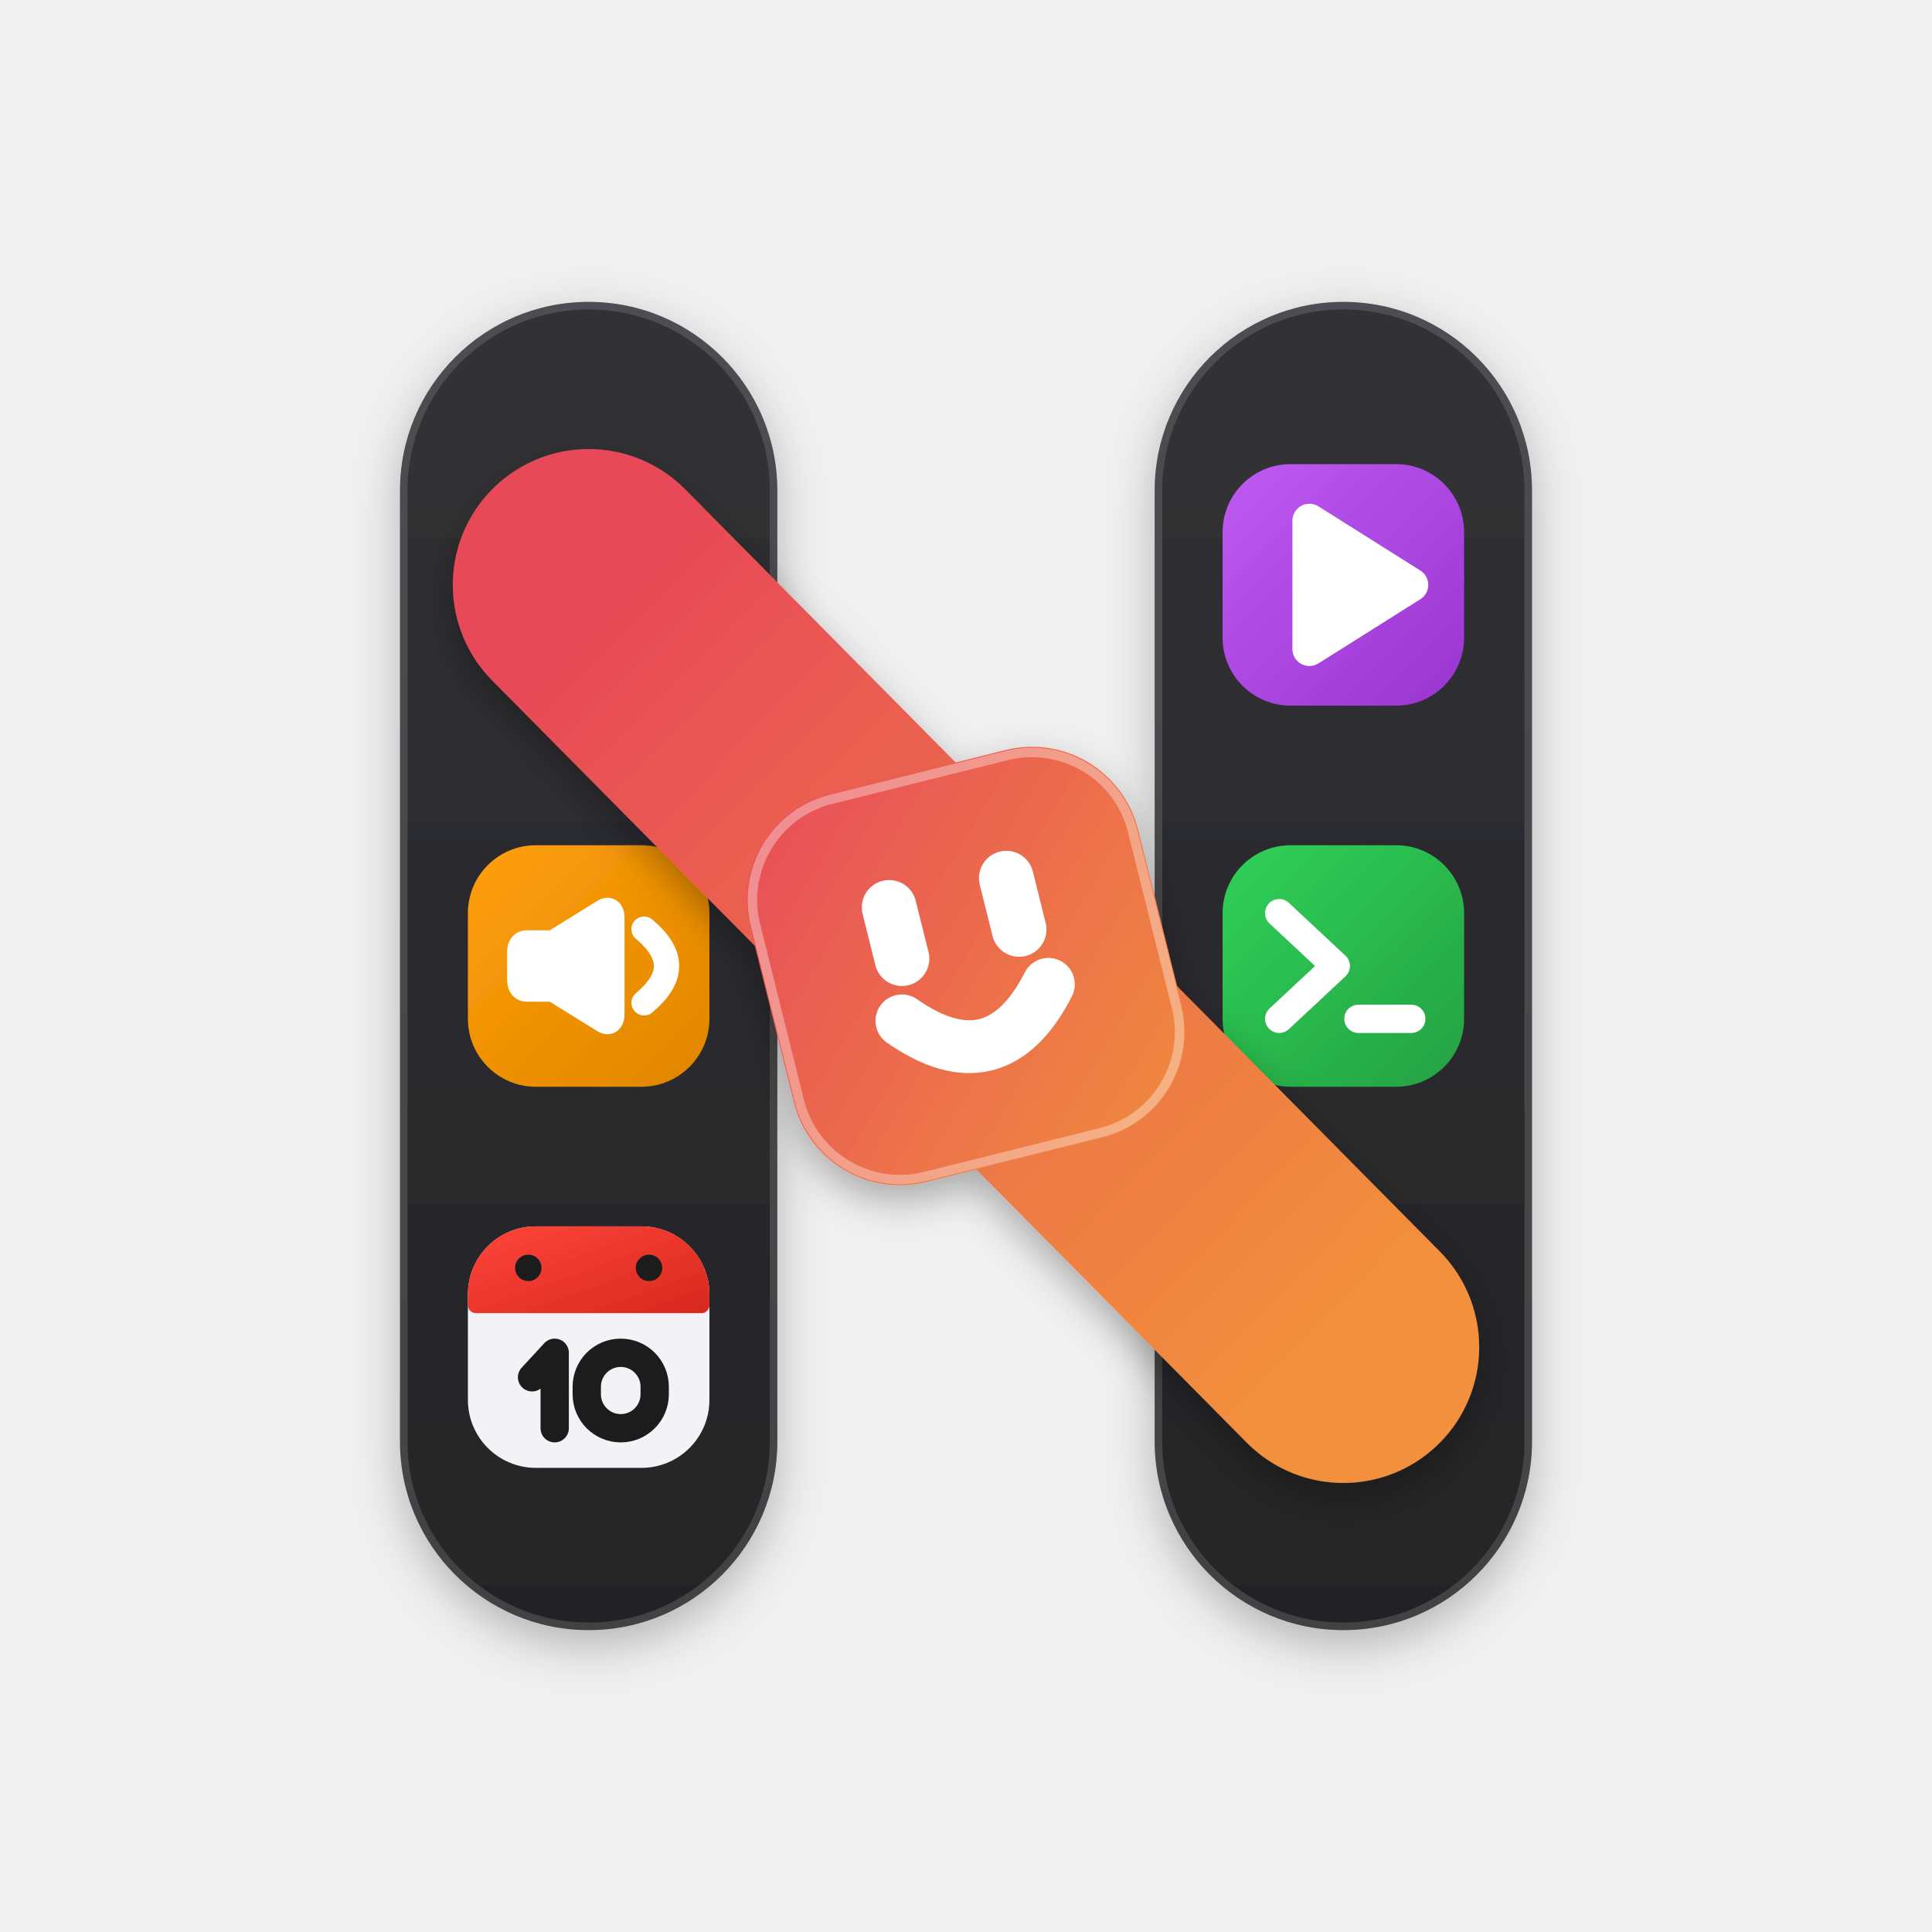
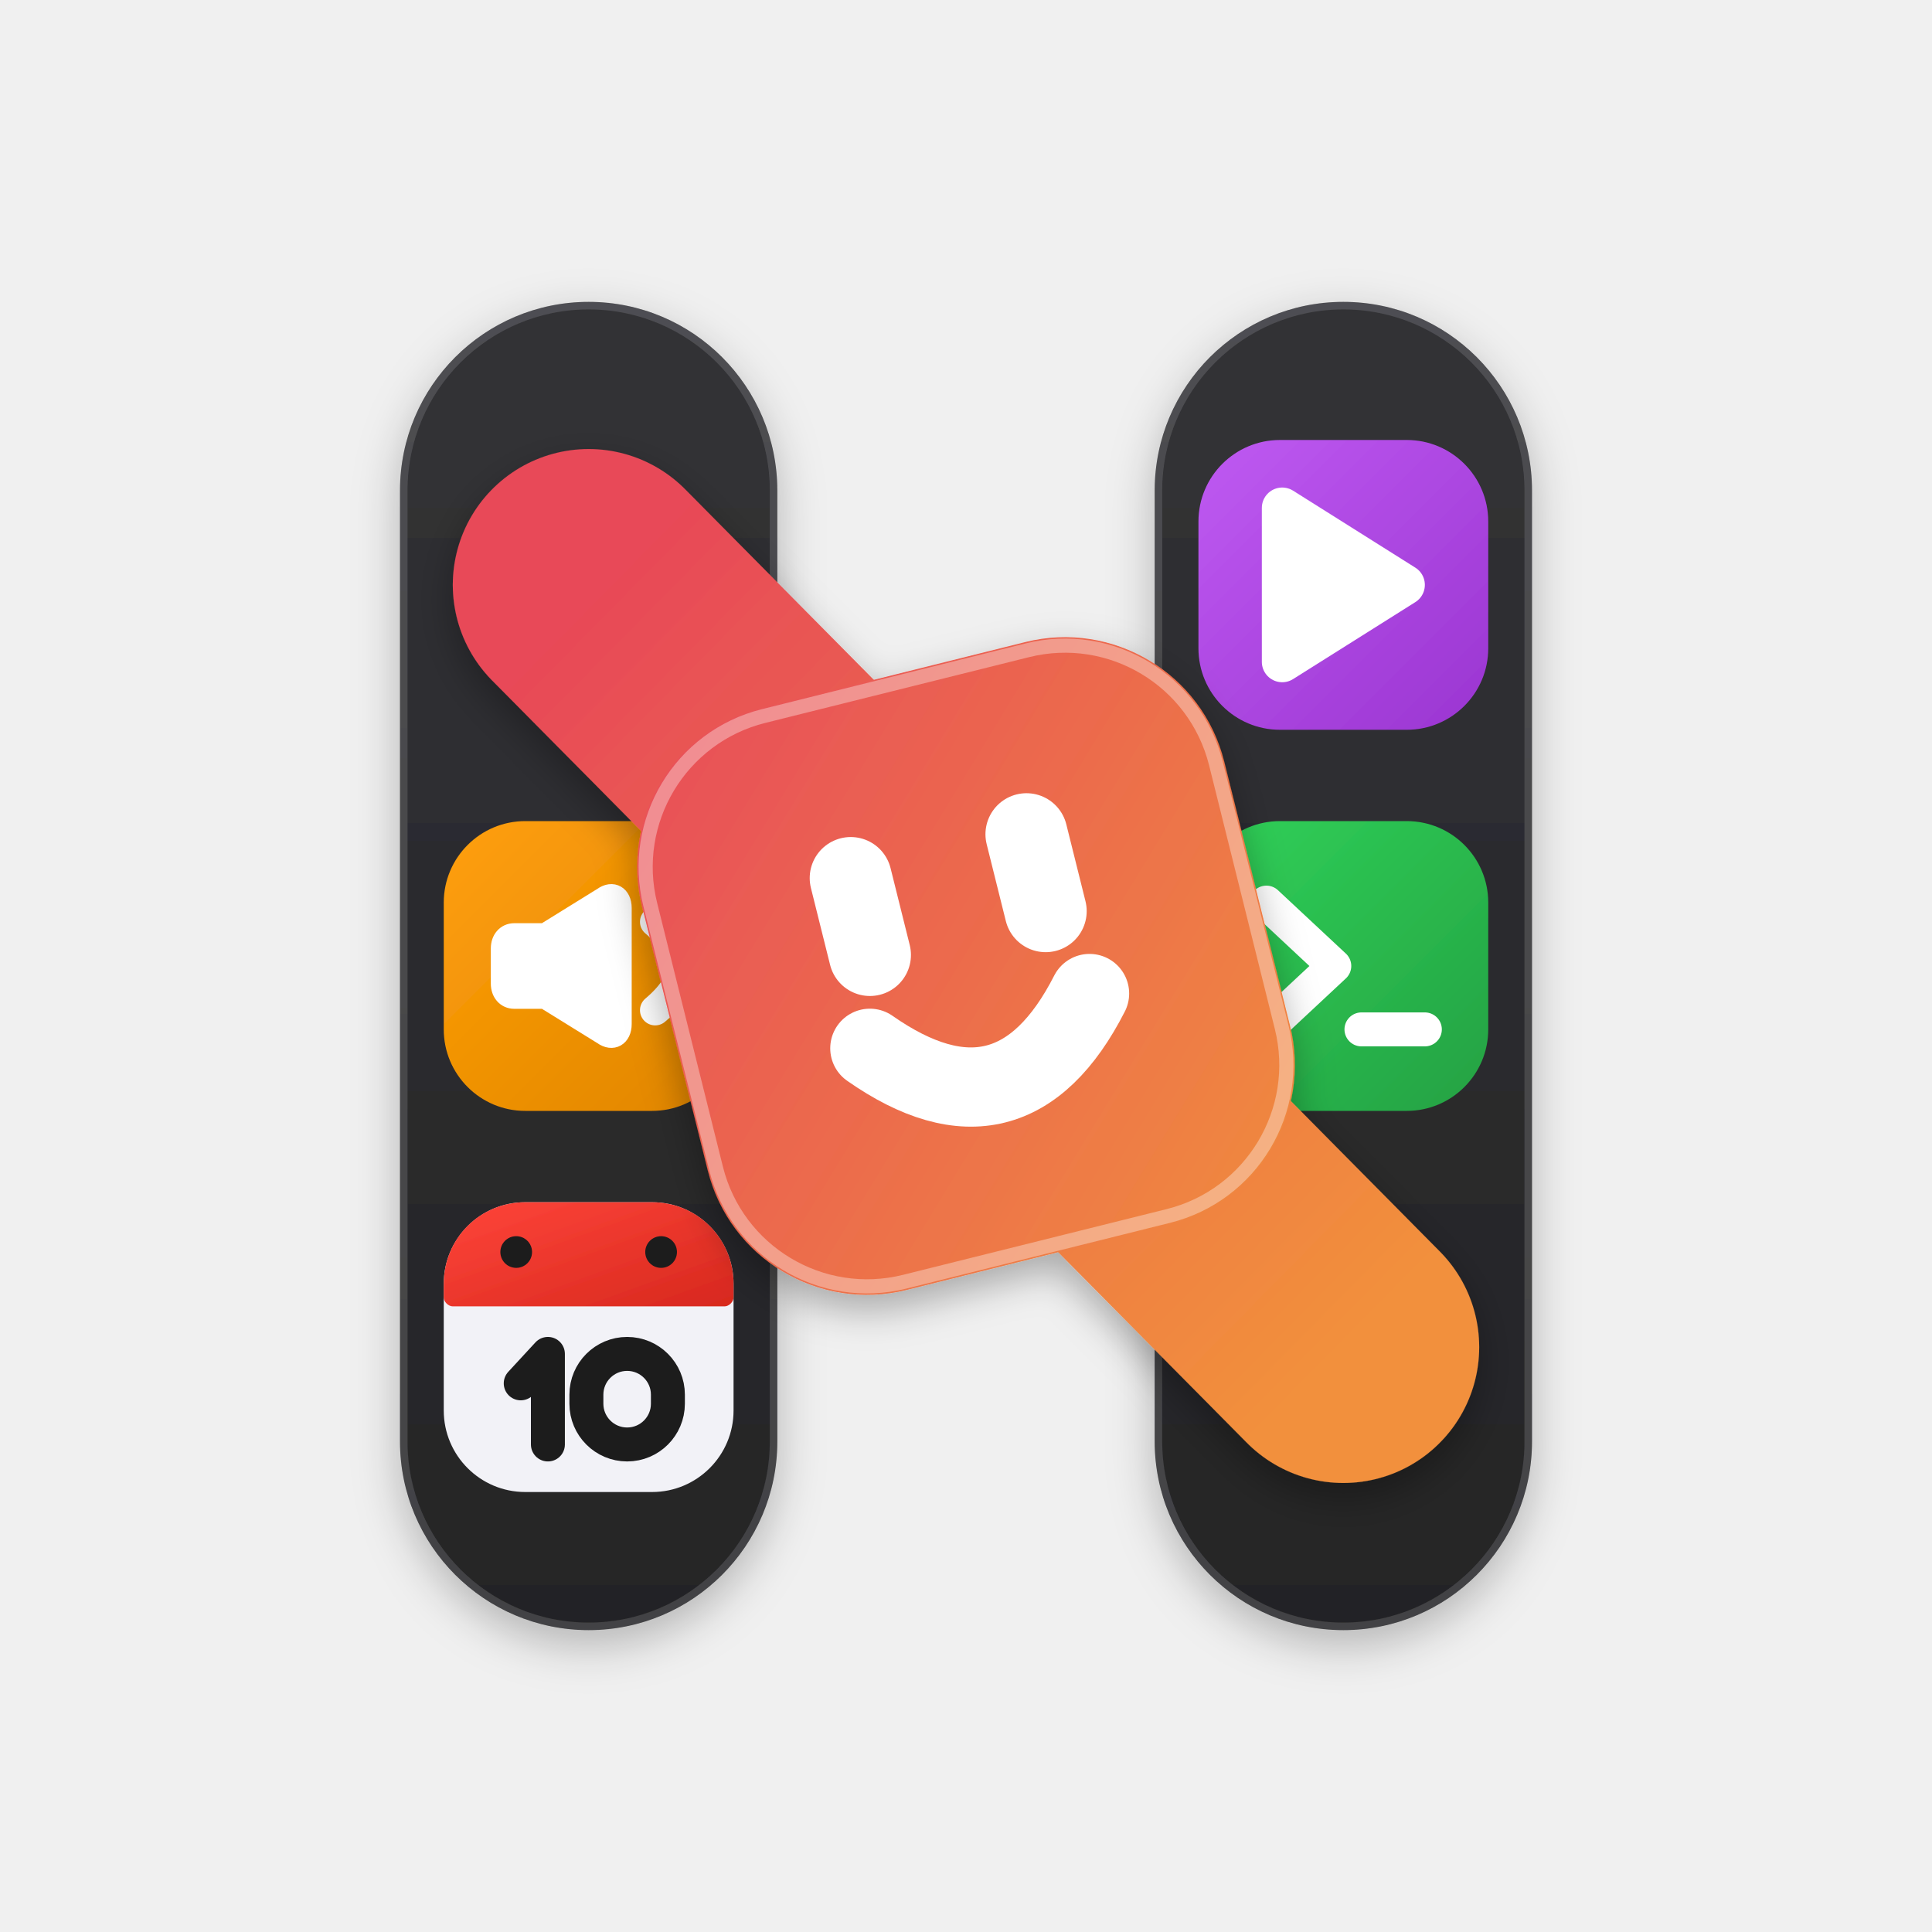
<svg xmlns="http://www.w3.org/2000/svg" viewBox="0 0 512 512" width="512" height="512">
  <defs>
    <linearGradient id="chassisGrad" x1="0%" y1="0%" x2="0%" y2="100%">
      <stop offset="0%" stop-color="#323236" />
      <stop offset="100%" stop-color="#242426" />
    </linearGradient>
    <linearGradient id="ribbonGrad" x1="0%" y1="0%" x2="100%" y2="100%">
      <stop offset="0%" stop-color="#e84858" />
      <stop offset="50%" stop-color="#eb6e4a" />
      <stop offset="100%" stop-color="#f2903c" />
    </linearGradient>
    <linearGradient id="tileGrad" x1="0%" y1="0%" x2="100%" y2="100%">
      <stop offset="0%" stop-color="#e84c5a" />
      <stop offset="100%" stop-color="#f08c3e" />
    </linearGradient>
    <linearGradient id="volGrad" x1="0%" y1="0%" x2="100%" y2="100%">
      <stop offset="0%" stop-color="#ff9f0a" />
      <stop offset="100%" stop-color="#e08500" />
    </linearGradient>
    <linearGradient id="termGrad" x1="0%" y1="0%" x2="100%" y2="100%">
      <stop offset="0%" stop-color="#30d158" />
      <stop offset="100%" stop-color="#24a143" />
    </linearGradient>
    <linearGradient id="videoGrad" x1="0%" y1="0%" x2="100%" y2="100%">
      <stop offset="0%" stop-color="#bf5af2" />
      <stop offset="100%" stop-color="#9a35d1" />
    </linearGradient>
    <linearGradient id="calGrad" x1="0%" y1="0%" x2="100%" y2="100%">
      <stop offset="0%" stop-color="#ff453a" />
      <stop offset="100%" stop-color="#d7281e" />
    </linearGradient>
    <filter id="barShadow" x="-25%" y="-20%" width="150%" height="140%">
      <feDropShadow dx="0" dy="12" stdDeviation="14" flood-color="#000000" flood-opacity="0.40" />
      <feDropShadow dx="0" dy="4" stdDeviation="6" flood-color="#000000" flood-opacity="0.25" />
    </filter>
    <filter id="topBarShadow" x="-30%" y="-30%" width="160%" height="160%">
      <feDropShadow dx="0" dy="14" stdDeviation="14" flood-color="#000000" flood-opacity="0.55" />
      <feDropShadow dx="0" dy="4" stdDeviation="5" flood-color="#000000" flood-opacity="0.30" />
    </filter>
  </defs>
  <g transform="translate(106, 80)" filter="url(#barShadow)">
    <rect x="0" y="0" width="100" height="352" rx="50" ry="50" fill="url(#chassisGrad)" />
    <rect x="1" y="1" width="98" height="350" rx="49" ry="49" fill="none" stroke="rgba(255,255,255,0.14)" stroke-width="2" />
-     <g transform="translate(18, 144)">
+     <g transform="translate(50, 176) scale(1.2) translate(-32, -32)">
      <rect x="0" y="0" width="64" height="64" rx="18" ry="18" fill="url(#volGrad)" />
      <g transform="translate(29, 32) scale(1.22)">
        <path d="M -11 -6 L -5.5 -6 L 5 -12.5 C 6.8 -13.8 8.5 -12.8 8.5 -10.5 L 8.5 10.5 C 8.5 12.8 6.8 13.8 5 12.5 L -5.5 6 L -11 6 C -12.5 6 -13.5 4.8 -13.5 3.2 L -13.5 -3.2 C -13.5 -4.8 -12.5 -6 -11 -6 Z" fill="#ffffff" stroke="#ffffff" stroke-width="3.5" stroke-linejoin="round" stroke-linecap="round" />
        <path d="M 14.5 -8 C 21 -2.5 21 2.5 14.5 8" fill="none" stroke="#ffffff" stroke-width="5.5" stroke-linecap="round" />
      </g>
    </g>
-     <g transform="translate(18, 245)">
+     <g transform="translate(50, 277) scale(1.2) translate(-32, -32)">
      <rect x="0" y="0" width="64" height="64" rx="18" ry="18" fill="#f2f2f7" />
      <path d="M 0 18 C 0 8 8 0 18 0 L 46 0 C 56 0 64 8 64 18 L 64 21 C 64 22 63 23 62 23 L 2 23 C 1 23 0 22 0 21 Z" fill="url(#calGrad)" />
      <circle cx="16" cy="11" r="3.5" fill="#1c1c1e" />
      <circle cx="48" cy="11" r="3.5" fill="#1c1c1e" />
      <g stroke="#1c1c1e" stroke-width="7.5" stroke-linecap="round" stroke-linejoin="round" fill="none">
        <path d="M 17 40 L 23 33.5 L 23 53.5" />
        <rect x="31.5" y="33.5" width="18" height="20" rx="9" ry="9" />
      </g>
    </g>
  </g>
  <g transform="translate(306, 80)" filter="url(#barShadow)">
    <rect x="0" y="0" width="100" height="352" rx="50" ry="50" fill="url(#chassisGrad)" />
    <rect x="1" y="1" width="98" height="350" rx="49" ry="49" fill="none" stroke="rgba(255,255,255,0.14)" stroke-width="2" />
-     <g transform="translate(18, 43)">
+     <g transform="translate(50, 75) scale(1.2) translate(-32, -32)">
      <rect x="0" y="0" width="64" height="64" rx="18" ry="18" fill="url(#videoGrad)" />
-       <polygon points="23,15 50,32 23,49" fill="#ffffff" stroke="#ffffff" stroke-width="9" stroke-linejoin="round" stroke-linecap="round" />
+       <polygon points="18.5,15 45.5,32 18.5,49" fill="#ffffff" stroke="#ffffff" stroke-width="9" stroke-linejoin="round" stroke-linecap="round" />
    </g>
-     <g transform="translate(18, 144)">
+     <g transform="translate(50, 176) scale(1.2) translate(-32, -32)">
      <rect x="0" y="0" width="64" height="64" rx="18" ry="18" fill="url(#termGrad)" />
      <path d="M 15 18 L 30 32 L 15 46" fill="none" stroke="#ffffff" stroke-width="7.5" stroke-linecap="round" stroke-linejoin="round" />
      <line x1="36" y1="46" x2="50" y2="46" stroke="#ffffff" stroke-width="7.5" stroke-linecap="round" />
    </g>
  </g>
  <g filter="url(#topBarShadow)">
    <path d="M 156 155 L 356 357" stroke="url(#ribbonGrad)" stroke-width="72" stroke-linecap="round" />
-     <g transform="translate(256, 256) rotate(-14)">
+     <g transform="translate(256, 256) rotate(-14) scale(1.5)">
      <g transform="translate(-53, -53)">
        <rect x="0" y="0" width="106" height="106" rx="29" ry="29" fill="url(#tileGrad)" />
        <rect x="1.5" y="1.5" width="103" height="103" rx="27.5" ry="27.5" fill="none" stroke="rgba(255,255,255,0.35)" stroke-width="2.5" />
        <g fill="#ffffff">
          <line x1="37" y1="33" x2="37" y2="47" stroke="#ffffff" stroke-width="14.5" stroke-linecap="round" />
          <line x1="69" y1="33" x2="69" y2="47" stroke="#ffffff" stroke-width="14.5" stroke-linecap="round" />
          <path d="M 33 63 Q 53 86 73 63" fill="none" stroke="#ffffff" stroke-width="14" stroke-linecap="round" />
        </g>
      </g>
    </g>
  </g>
</svg>
